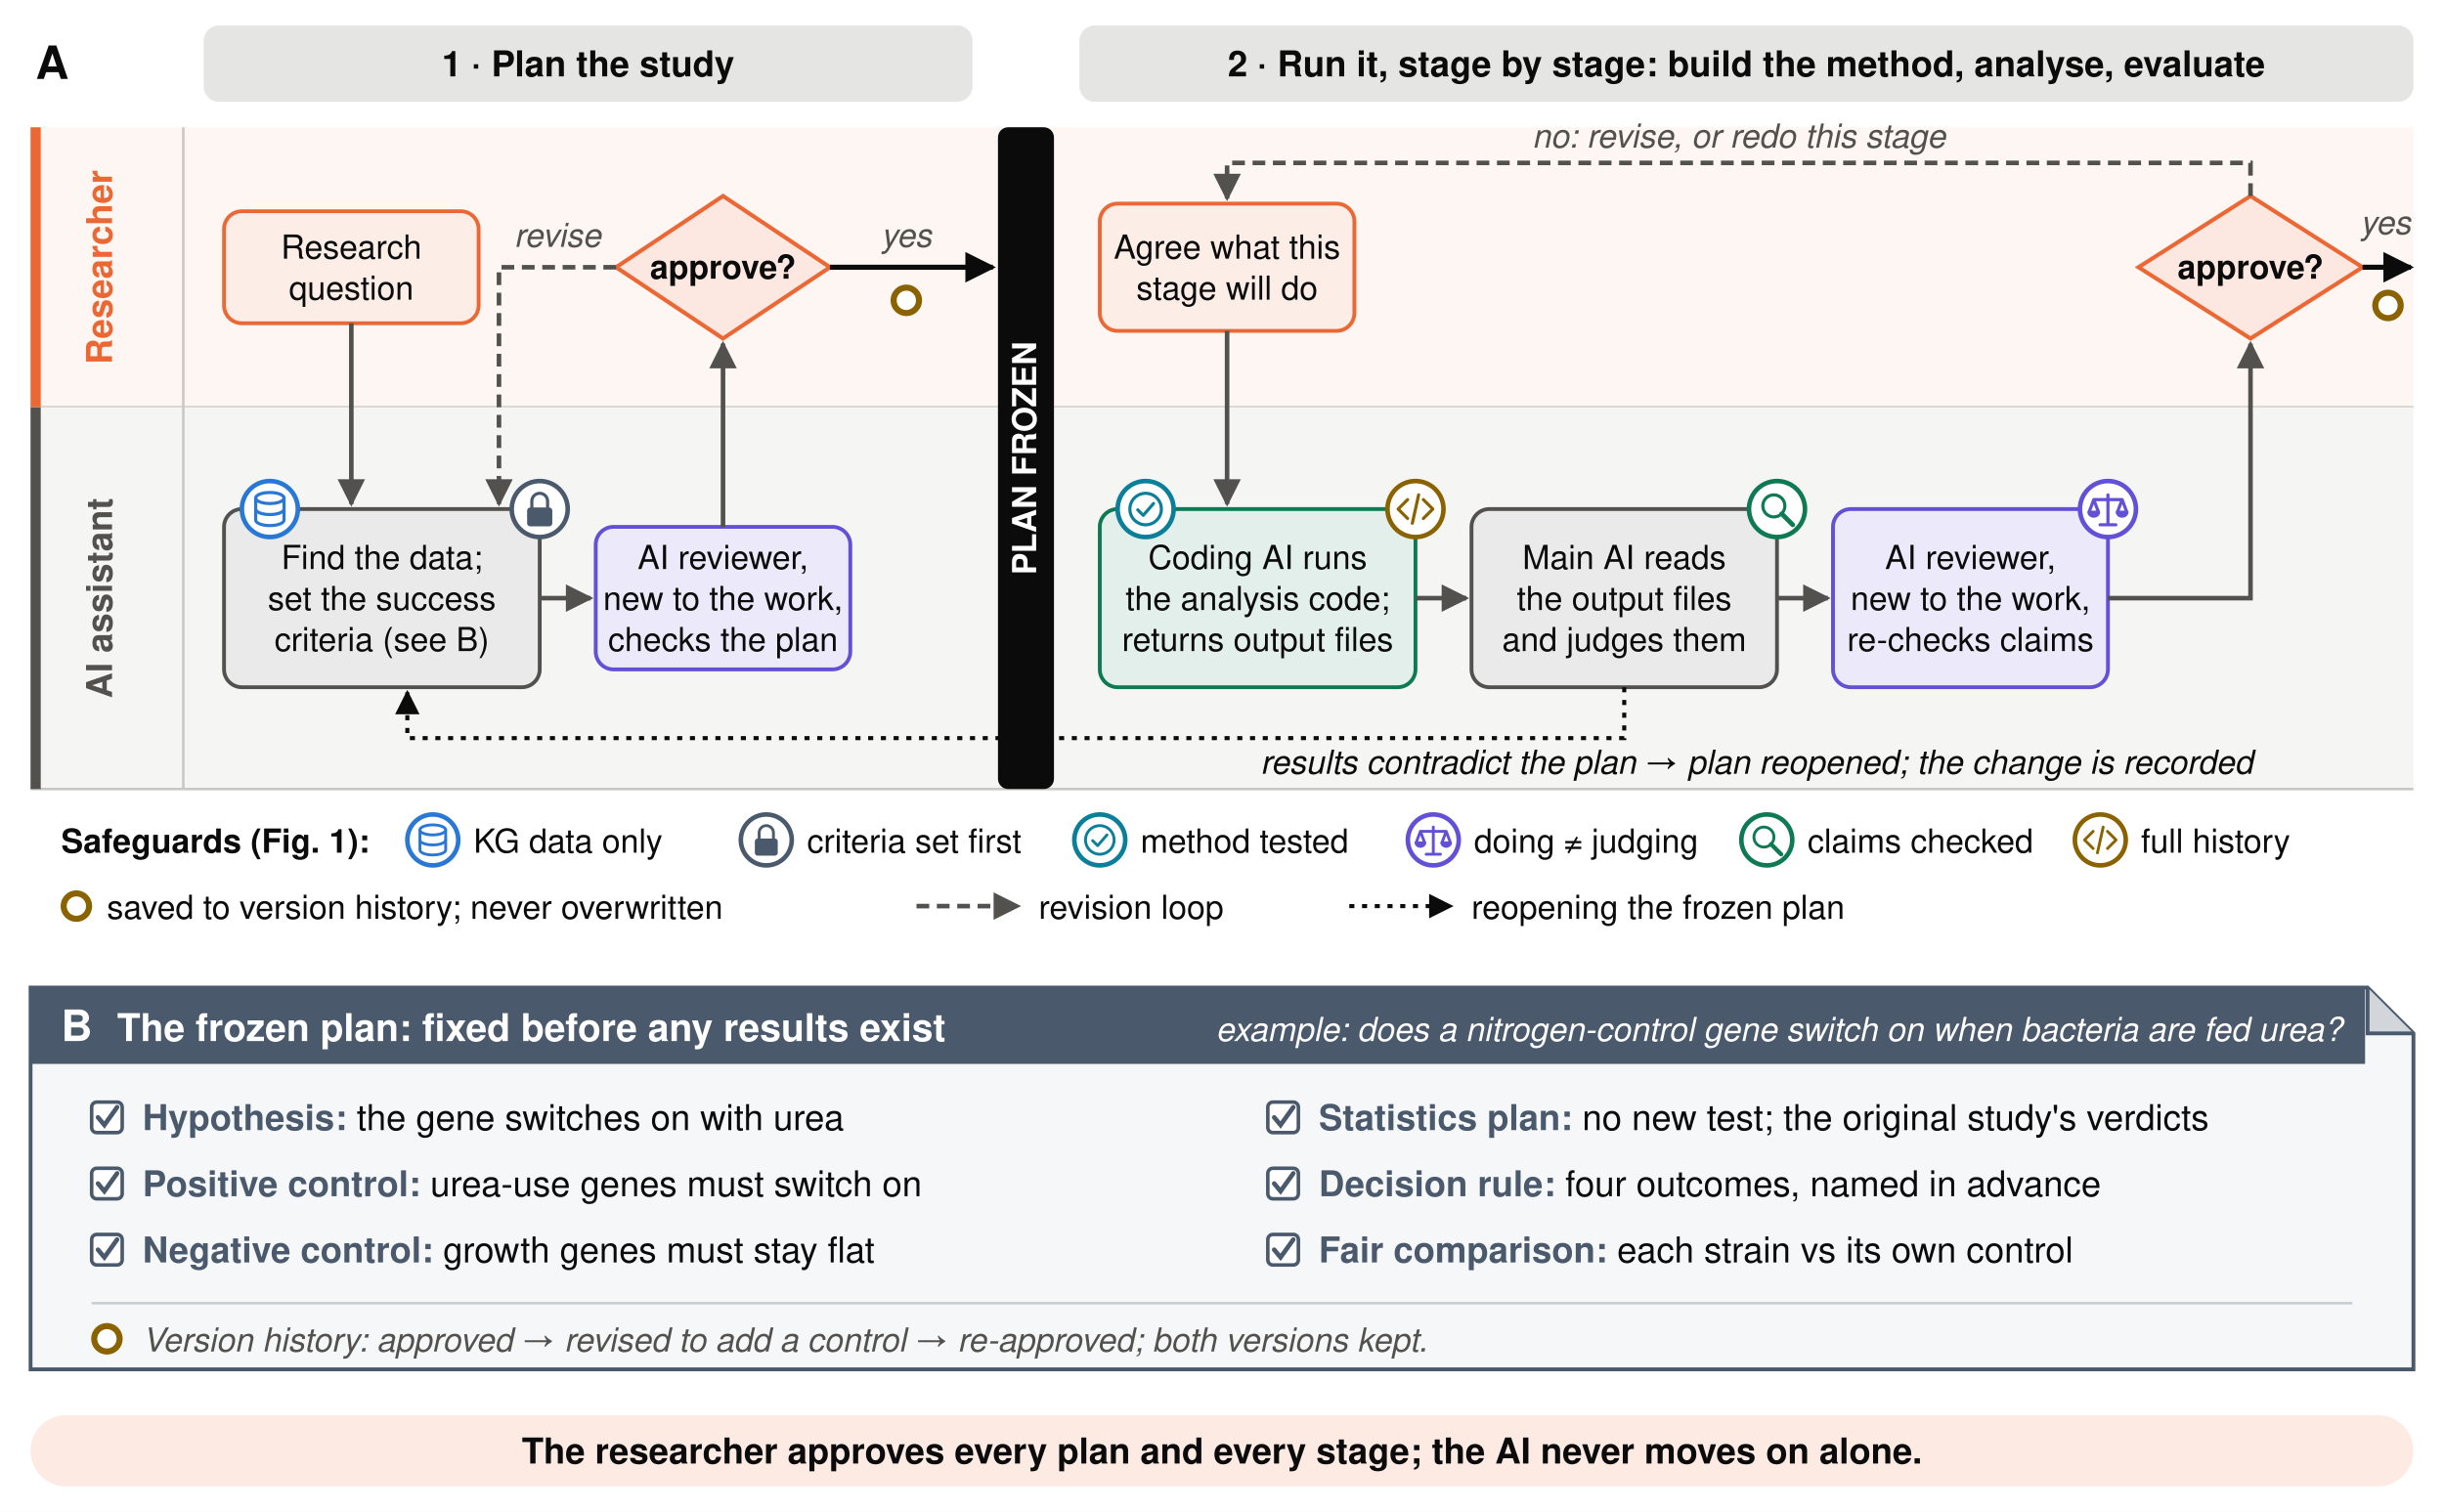
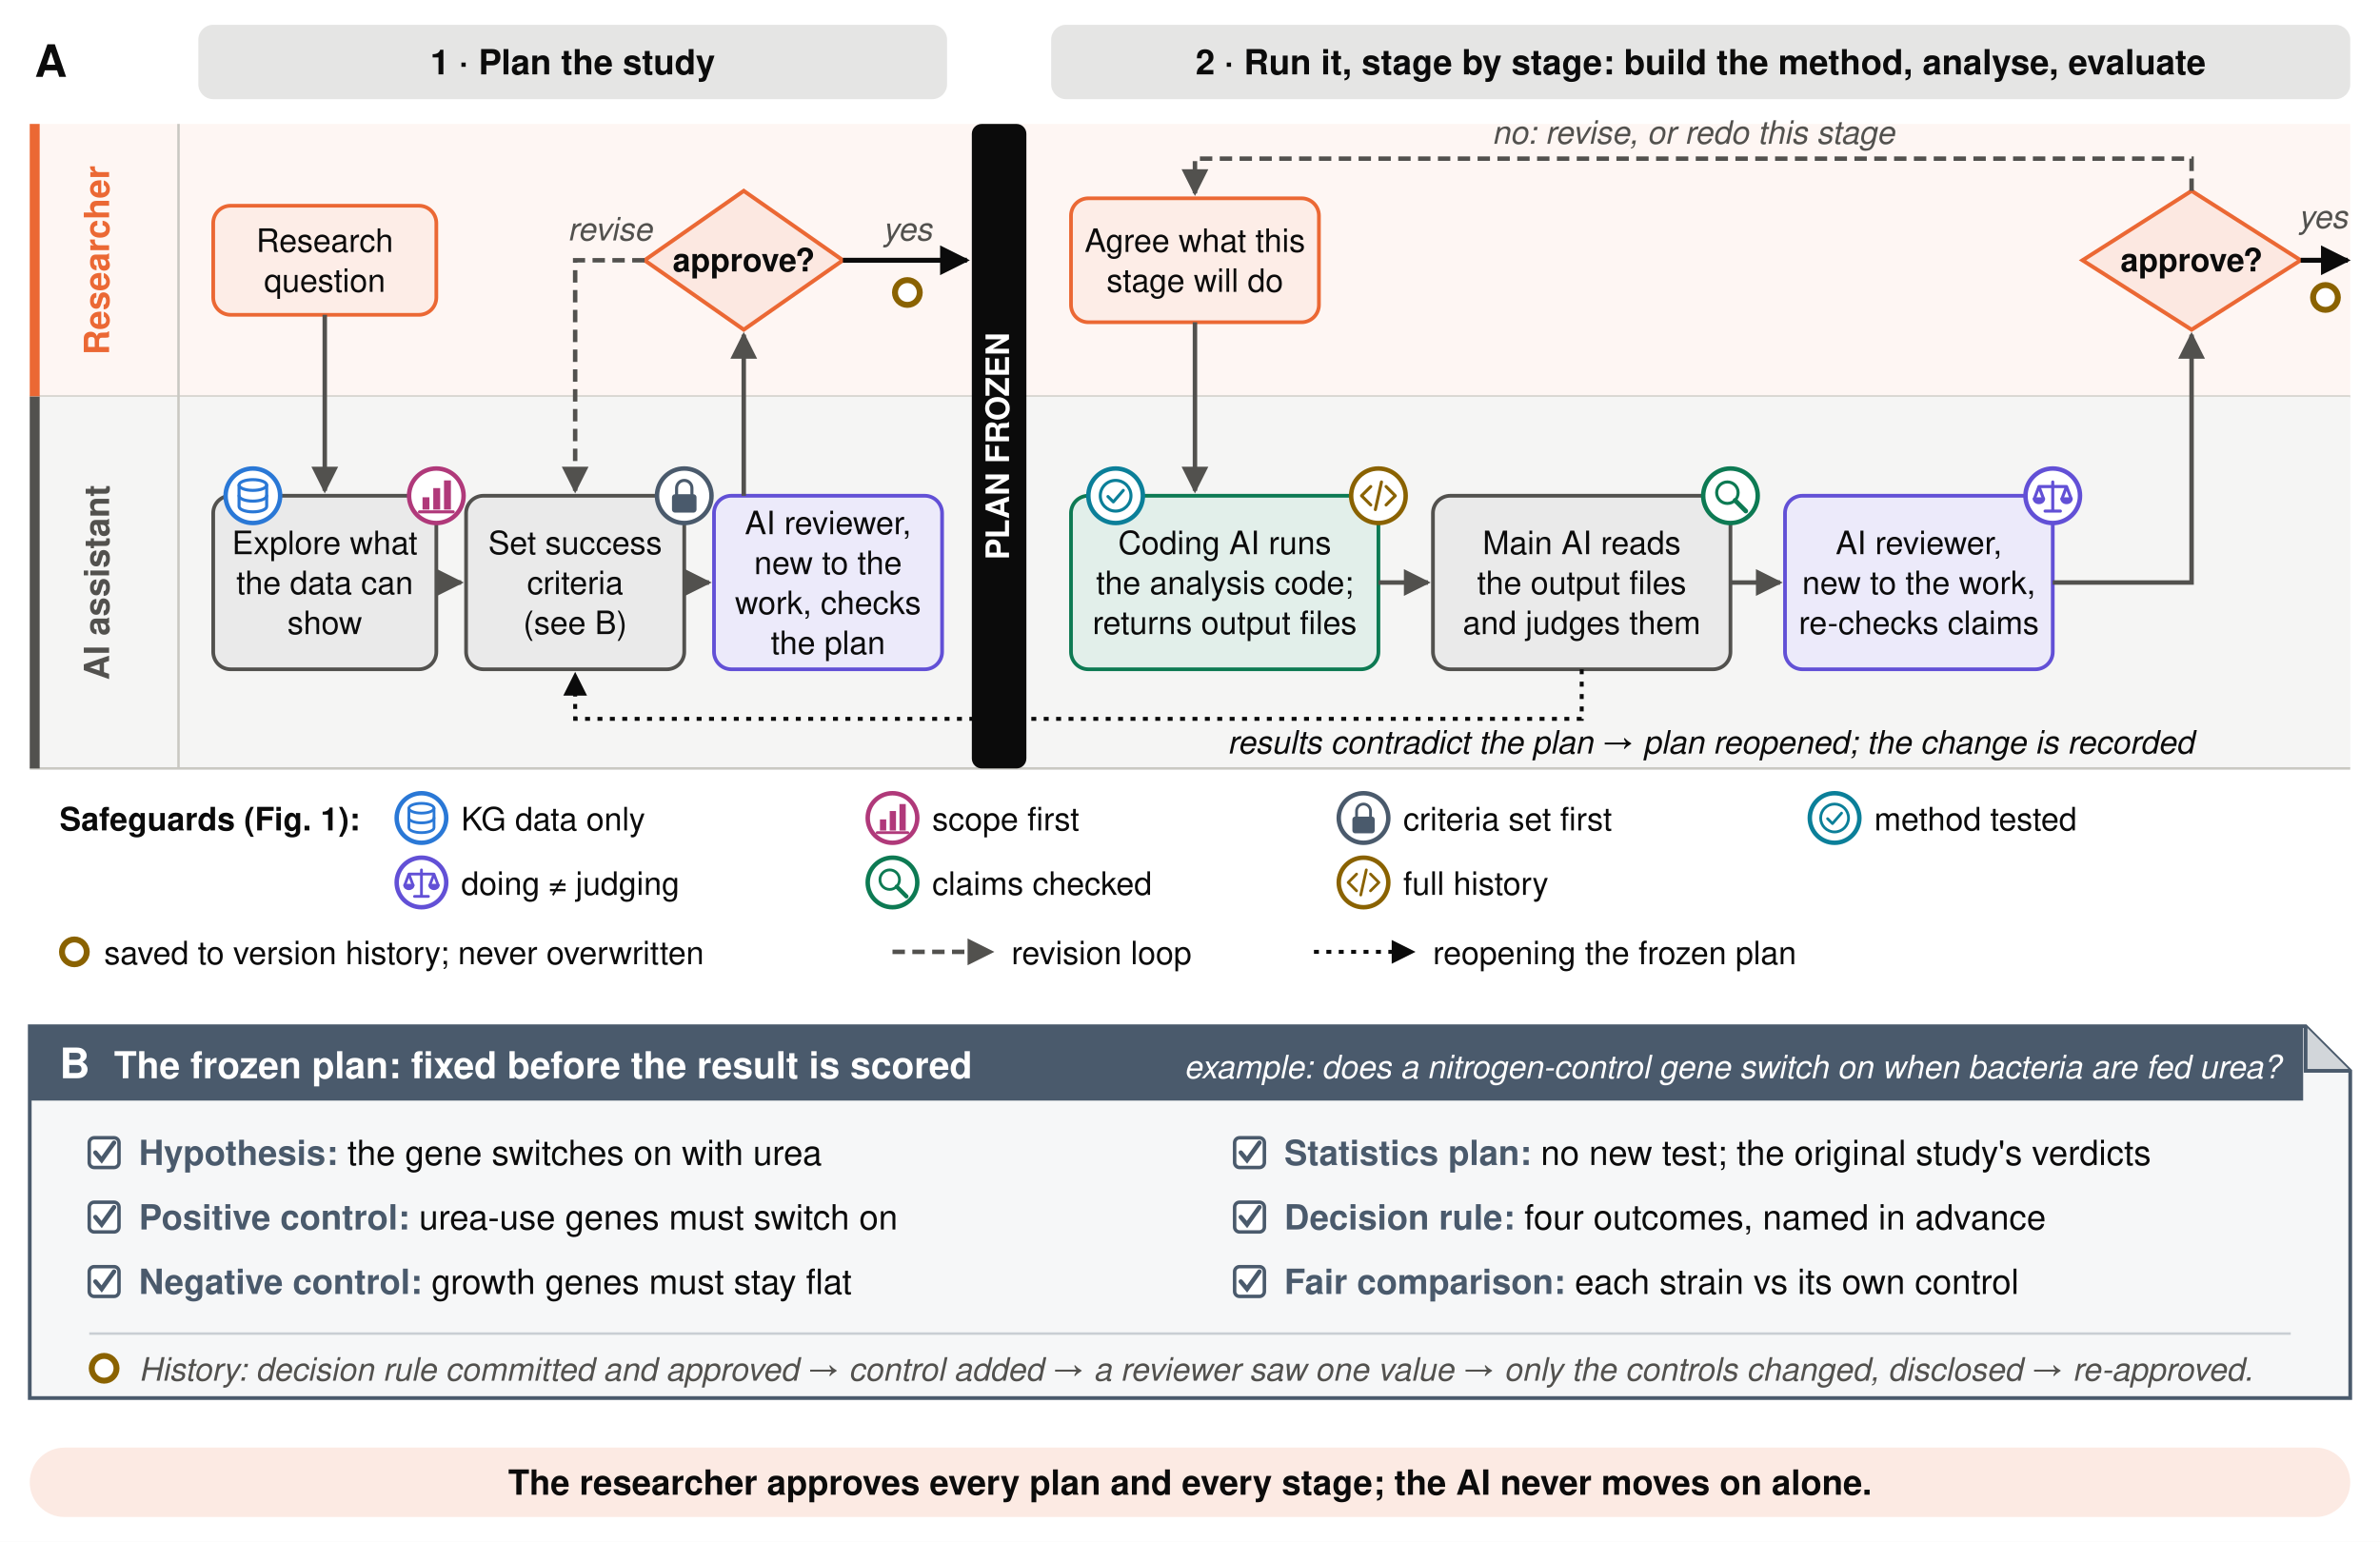
- <svg xmlns="http://www.w3.org/2000/svg" width="960" height="594" viewBox="0 0 960 594" font-family="Helvetica, Arial, 'Segoe UI', sans-serif">
+ <svg xmlns="http://www.w3.org/2000/svg" width="960" height="622" viewBox="0 0 960 622" font-family="Helvetica, Arial, 'Segoe UI', sans-serif">
  <defs>
+     <marker id="m0b0b0b" viewBox="0 0 10 10" refX="9" refY="5" markerWidth="6" markerHeight="6" orient="auto-start-reverse">
+       <path d="M0,0 L10,5 L0,10 z" fill="#0b0b0b" />
+     </marker>
+     <marker id="me34948" viewBox="0 0 10 10" refX="9" refY="5" markerWidth="6" markerHeight="6" orient="auto-start-reverse">
+       <path d="M0,0 L10,5 L0,10 z" fill="#e34948" />
+     </marker>
+     <marker id="mb0397a" viewBox="0 0 10 10" refX="9" refY="5" markerWidth="6" markerHeight="6" orient="auto-start-reverse">
+       <path d="M0,0 L10,5 L0,10 z" fill="#b0397a" />
+     </marker>
+     <marker id="m0b7f99" viewBox="0 0 10 10" refX="9" refY="5" markerWidth="6" markerHeight="6" orient="auto-start-reverse">
+       <path d="M0,0 L10,5 L0,10 z" fill="#0b7f99" />
+     </marker>
+     <marker id="m2a78d6" viewBox="0 0 10 10" refX="9" refY="5" markerWidth="6" markerHeight="6" orient="auto-start-reverse">
+       <path d="M0,0 L10,5 L0,10 z" fill="#2a78d6" />
+     </marker>
+     <marker id="m4a5a6c" viewBox="0 0 10 10" refX="9" refY="5" markerWidth="6" markerHeight="6" orient="auto-start-reverse">
+       <path d="M0,0 L10,5 L0,10 z" fill="#4a5a6c" />
+     </marker>
+     <marker id="m52514e" viewBox="0 0 10 10" refX="9" refY="5" markerWidth="6" markerHeight="6" orient="auto-start-reverse">
+       <path d="M0,0 L10,5 L0,10 z" fill="#52514e" />
+     </marker>
+     <marker id="m1baf7a" viewBox="0 0 10 10" refX="9" refY="5" markerWidth="6" markerHeight="6" orient="auto-start-reverse">
+       <path d="M0,0 L10,5 L0,10 z" fill="#1baf7a" />
+     </marker>
    <marker id="m0d7a53" viewBox="0 0 10 10" refX="9" refY="5" markerWidth="6" markerHeight="6" orient="auto-start-reverse">
      <path d="M0,0 L10,5 L0,10 z" fill="#0d7a53" />
    </marker>
+     <marker id="meb6834" viewBox="0 0 10 10" refX="9" refY="5" markerWidth="6" markerHeight="6" orient="auto-start-reverse">
+       <path d="M0,0 L10,5 L0,10 z" fill="#eb6834" />
+     </marker>
    <marker id="m6250d6" viewBox="0 0 10 10" refX="9" refY="5" markerWidth="6" markerHeight="6" orient="auto-start-reverse">
      <path d="M0,0 L10,5 L0,10 z" fill="#6250d6" />
    </marker>
-     <marker id="m52514e" viewBox="0 0 10 10" refX="9" refY="5" markerWidth="6" markerHeight="6" orient="auto-start-reverse">
-       <path d="M0,0 L10,5 L0,10 z" fill="#52514e" />
-     </marker>
-     <marker id="me34948" viewBox="0 0 10 10" refX="9" refY="5" markerWidth="6" markerHeight="6" orient="auto-start-reverse">
-       <path d="M0,0 L10,5 L0,10 z" fill="#e34948" />
-     </marker>
-     <marker id="m2a78d6" viewBox="0 0 10 10" refX="9" refY="5" markerWidth="6" markerHeight="6" orient="auto-start-reverse">
-       <path d="M0,0 L10,5 L0,10 z" fill="#2a78d6" />
-     </marker>
-     <marker id="m1baf7a" viewBox="0 0 10 10" refX="9" refY="5" markerWidth="6" markerHeight="6" orient="auto-start-reverse">
-       <path d="M0,0 L10,5 L0,10 z" fill="#1baf7a" />
-     </marker>
-     <marker id="m4a5a6c" viewBox="0 0 10 10" refX="9" refY="5" markerWidth="6" markerHeight="6" orient="auto-start-reverse">
-       <path d="M0,0 L10,5 L0,10 z" fill="#4a5a6c" />
-     </marker>
-     <marker id="m0b0b0b" viewBox="0 0 10 10" refX="9" refY="5" markerWidth="6" markerHeight="6" orient="auto-start-reverse">
-       <path d="M0,0 L10,5 L0,10 z" fill="#0b0b0b" />
-     </marker>
-     <marker id="meb6834" viewBox="0 0 10 10" refX="9" refY="5" markerWidth="6" markerHeight="6" orient="auto-start-reverse">
-       <path d="M0,0 L10,5 L0,10 z" fill="#eb6834" />
-     </marker>
-     <marker id="mb0397a" viewBox="0 0 10 10" refX="9" refY="5" markerWidth="6" markerHeight="6" orient="auto-start-reverse">
-       <path d="M0,0 L10,5 L0,10 z" fill="#b0397a" />
-     </marker>
    <marker id="m8a6200" viewBox="0 0 10 10" refX="9" refY="5" markerWidth="6" markerHeight="6" orient="auto-start-reverse">
      <path d="M0,0 L10,5 L0,10 z" fill="#8a6200" />
-     </marker>
-     <marker id="m0b7f99" viewBox="0 0 10 10" refX="9" refY="5" markerWidth="6" markerHeight="6" orient="auto-start-reverse">
-       <path d="M0,0 L10,5 L0,10 z" fill="#0b7f99" />
    </marker>
  </defs>
  <rect width="100%" height="100%" fill="#ffffff" />
  <text x="14" y="31" font-size="18" font-weight="bold" font-style="normal" fill="#0b0b0b" text-anchor="start">A</text>
  <rect x="80" y="10" width="302" height="30" rx="6" fill="#e5e5e4" stroke="none" stroke-width="1.5" />
  <text x="231" y="30" font-size="14" font-weight="bold" font-style="normal" fill="#0b0b0b" text-anchor="middle">1 · Plan the study</text>
  <rect x="424" y="10" width="524" height="30" rx="6" fill="#e5e5e4" stroke="none" stroke-width="1.5" />
  <text x="686" y="30" font-size="14" font-weight="bold" font-style="normal" fill="#0b0b0b" text-anchor="middle">2 · Run it, stage by stage: build the method, analyse, evaluate</text>
  <rect x="12" y="50" width="936" height="110" rx="0" fill="#fef6f3" stroke="none" stroke-width="1.5" />
  <line x1="12" y1="160" x2="948" y2="160" stroke="#c9c8c2" />
  <rect x="12" y="50" width="4" height="110" fill="#eb6834" />
  <text x="0" y="0" font-size="14" font-weight="bold" fill="#eb6834" text-anchor="middle" transform="translate(44,105.0) rotate(-90)">Researcher</text>
  <rect x="12" y="160" width="936" height="150" rx="0" fill="#f5f5f4" stroke="none" stroke-width="1.5" />
  <line x1="12" y1="310" x2="948" y2="310" stroke="#c9c8c2" />
  <rect x="12" y="160" width="4" height="150" fill="#52514e" />
  <text x="0" y="0" font-size="14" font-weight="bold" fill="#52514e" text-anchor="middle" transform="translate(44,235.0) rotate(-90)">AI assistant</text>
  <line x1="72" y1="50" x2="72" y2="310" stroke="#c9c8c2" />
-   <rect x="88" y="83" width="100" height="44" rx="7" fill="#fdede7" stroke="#eb6834" stroke-width="1.5" />
-   <text x="138.0" y="101.62" font-size="13" font-weight="normal" font-style="normal" fill="#0b0b0b" text-anchor="middle">Research</text>
-   <text x="138.0" y="117.74" font-size="13" font-weight="normal" font-style="normal" fill="#0b0b0b" text-anchor="middle">question</text>
-   <rect x="88" y="200" width="124" height="70" rx="7" fill="#eaeaea" stroke="#52514e" stroke-width="1.5" />
-   <text x="150.0" y="223.56" font-size="13" font-weight="normal" font-style="normal" fill="#0b0b0b" text-anchor="middle">Find the data;</text>
-   <text x="150.0" y="239.68" font-size="13" font-weight="normal" font-style="normal" fill="#0b0b0b" text-anchor="middle">set the success</text>
-   <text x="150.0" y="255.8" font-size="13" font-weight="normal" font-style="normal" fill="#0b0b0b" text-anchor="middle">criteria (see B)</text>
-   <rect x="234" y="207" width="100" height="56" rx="7" fill="#eceafa" stroke="#6250d6" stroke-width="1.5" />
-   <text x="284.0" y="223.56" font-size="13" font-weight="normal" font-style="normal" fill="#0b0b0b" text-anchor="middle">AI reviewer,</text>
-   <text x="284.0" y="239.68" font-size="13" font-weight="normal" font-style="normal" fill="#0b0b0b" text-anchor="middle">new to the work,</text>
-   <text x="284.0" y="255.8" font-size="13" font-weight="normal" font-style="normal" fill="#0b0b0b" text-anchor="middle">checks the plan</text>
-   <polygon points="284,77 326,105 284,133 242,105" fill="#fce8e1" stroke="#eb6834" stroke-width="1.6" />
-   <text x="284" y="109.5" font-size="13" font-weight="bold" font-style="normal" fill="#0b0b0b" text-anchor="middle">approve?</text>
-   <path d="M138,127 L138,198" fill="none" stroke="#52514e" stroke-width="1.8" marker-end="url(#m52514e)" />
-   <path d="M212,235 L232,235" fill="none" stroke="#52514e" stroke-width="1.8" marker-end="url(#m52514e)" />
-   <path d="M284,207 L284,135" fill="none" stroke="#52514e" stroke-width="1.8" marker-end="url(#m52514e)" />
-   <path d="M242,105 L196,105 L196,198" fill="none" stroke="#52514e" stroke-width="1.8" stroke-dasharray="5 3" marker-end="url(#m52514e)" />
-   <text x="219" y="97" font-size="13" font-weight="normal" font-style="italic" fill="#52514e" text-anchor="middle">revise</text>
-   <circle cx="106" cy="200" r="11" fill="#fff" stroke="#2a78d6" stroke-width="1.8" />
-   <g transform="translate(98.575,192.575) scale(0.61875)">
+   <rect x="86" y="83" width="90" height="44" rx="7" fill="#fdede7" stroke="#eb6834" stroke-width="1.5" />
+   <text x="131.0" y="101.62" font-size="13" font-weight="normal" font-style="normal" fill="#0b0b0b" text-anchor="middle">Research</text>
+   <text x="131.0" y="117.74" font-size="13" font-weight="normal" font-style="normal" fill="#0b0b0b" text-anchor="middle">question</text>
+   <rect x="86" y="200" width="90" height="70" rx="7" fill="#eaeaea" stroke="#52514e" stroke-width="1.5" />
+   <text x="131.0" y="223.56" font-size="13" font-weight="normal" font-style="normal" fill="#0b0b0b" text-anchor="middle">Explore what</text>
+   <text x="131.0" y="239.68" font-size="13" font-weight="normal" font-style="normal" fill="#0b0b0b" text-anchor="middle">the data can</text>
+   <text x="131.0" y="255.8" font-size="13" font-weight="normal" font-style="normal" fill="#0b0b0b" text-anchor="middle">show</text>
+   <rect x="188" y="200" width="88" height="70" rx="7" fill="#eaeaea" stroke="#52514e" stroke-width="1.5" />
+   <text x="232.0" y="223.56" font-size="13" font-weight="normal" font-style="normal" fill="#0b0b0b" text-anchor="middle">Set success</text>
+   <text x="232.0" y="239.68" font-size="13" font-weight="normal" font-style="normal" fill="#0b0b0b" text-anchor="middle">criteria</text>
+   <text x="232.0" y="255.8" font-size="13" font-weight="normal" font-style="normal" fill="#0b0b0b" text-anchor="middle">(see B)</text>
+   <rect x="288" y="200" width="92" height="70" rx="7" fill="#eceafa" stroke="#6250d6" stroke-width="1.5" />
+   <text x="334.0" y="215.5" font-size="13" font-weight="normal" font-style="normal" fill="#0b0b0b" text-anchor="middle">AI reviewer,</text>
+   <text x="334.0" y="231.62" font-size="13" font-weight="normal" font-style="normal" fill="#0b0b0b" text-anchor="middle">new to the</text>
+   <text x="334.0" y="247.74" font-size="13" font-weight="normal" font-style="normal" fill="#0b0b0b" text-anchor="middle">work, checks</text>
+   <text x="334.0" y="263.86" font-size="13" font-weight="normal" font-style="normal" fill="#0b0b0b" text-anchor="middle">the plan</text>
+   <polygon points="300,77 340,105 300,133 260,105" fill="#fce8e1" stroke="#eb6834" stroke-width="1.6" />
+   <text x="300" y="109.5" font-size="13" font-weight="bold" font-style="normal" fill="#0b0b0b" text-anchor="middle">approve?</text>
+   <path d="M131,127 L131,198" fill="none" stroke="#52514e" stroke-width="1.8" marker-end="url(#m52514e)" />
+   <path d="M176,235 L186,235" fill="none" stroke="#52514e" stroke-width="1.8" marker-end="url(#m52514e)" />
+   <path d="M276,235 L286,235" fill="none" stroke="#52514e" stroke-width="1.8" marker-end="url(#m52514e)" />
+   <path d="M300,200 L300,135" fill="none" stroke="#52514e" stroke-width="1.8" marker-end="url(#m52514e)" />
+   <path d="M260,105 L232,105 L232,198" fill="none" stroke="#52514e" stroke-width="1.8" stroke-dasharray="5 3" marker-end="url(#m52514e)" />
+   <text x="246" y="97" font-size="13" font-weight="normal" font-style="italic" fill="#52514e" text-anchor="middle">revise</text>
+   <circle cx="102" cy="200" r="11" fill="#fff" stroke="#2a78d6" stroke-width="1.8" />
+   <g transform="translate(94.575,192.575) scale(0.61875)">
    <g fill="none" stroke="#2a78d6" stroke-width="2" stroke-linecap="round" stroke-linejoin="round">
      <ellipse cx="12" cy="5" rx="9" ry="3.5" />
      <path d="M3,5 V19 a9,3.5 0 0 0 18,0 V5" />
      <path d="M3,12 a9,3.5 0 0 0 18,0" />
    </g>
  </g>
-   <circle cx="212" cy="200" r="11" fill="#fff" stroke="#4a5a6c" stroke-width="1.8" />
-   <g transform="translate(204.575,192.575) scale(0.61875)">
+   <circle cx="176" cy="200" r="11" fill="#fff" stroke="#b0397a" stroke-width="1.8" />
+   <g transform="translate(168.575,192.575) scale(0.61875)">
+     <g fill="#b0397a">
+       <rect x="3" y="13" width="4.5" height="8" />
+       <rect x="10" y="7" width="4.5" height="14" />
+       <rect x="17" y="2" width="4.5" height="19" />
+     </g>
+     <path d="M1,22.5 H23" fill="none" stroke="#b0397a" stroke-width="2" stroke-linecap="round" stroke-linejoin="round" />
+   </g>
+   <circle cx="276" cy="200" r="11" fill="#fff" stroke="#4a5a6c" stroke-width="1.8" />
+   <g transform="translate(268.575,192.575) scale(0.61875)">
    <g fill="none" stroke="#4a5a6c" stroke-width="2" stroke-linecap="round" stroke-linejoin="round">
      <path d="M7,11 V7 a5,5 0 0 1 10,0 V11" />
    </g>
    <rect x="4" y="11" width="16" height="12" rx="2" fill="#4a5a6c" />
  </g>
  <rect x="392" y="50" width="22" height="260" rx="4" fill="#0b0b0b" stroke="none" stroke-width="1.5" />
  <text x="0" y="0" font-size="13" font-weight="bold" fill="#fff" text-anchor="middle" transform="translate(407,180) rotate(-90)">PLAN FROZEN</text>
-   <path d="M326,105 L390,105" fill="none" stroke="#0b0b0b" stroke-width="2" marker-end="url(#m0b0b0b)" />
-   <text x="356" y="97" font-size="13" font-weight="normal" font-style="italic" fill="#52514e" text-anchor="middle">yes</text>
-   <circle cx="356" cy="118" r="5" fill="#fff" stroke="#8a6200" stroke-width="2.4" />
+   <path d="M340,105 L390,105" fill="none" stroke="#0b0b0b" stroke-width="2" marker-end="url(#m0b0b0b)" />
+   <text x="366" y="97" font-size="13" font-weight="normal" font-style="italic" fill="#52514e" text-anchor="middle">yes</text>
+   <circle cx="366" cy="118" r="5" fill="#fff" stroke="#8a6200" stroke-width="2.4" />
  <rect x="432" y="80" width="100" height="50" rx="7" fill="#fdede7" stroke="#eb6834" stroke-width="1.5" />
  <text x="482.0" y="101.62" font-size="13" font-weight="normal" font-style="normal" fill="#0b0b0b" text-anchor="middle">Agree what this</text>
  <text x="482.0" y="117.74" font-size="13" font-weight="normal" font-style="normal" fill="#0b0b0b" text-anchor="middle">stage will do</text>
  <rect x="432" y="200" width="124" height="70" rx="7" fill="#e2efea" stroke="#0d7a53" stroke-width="1.5" />
  <text x="494.0" y="223.56" font-size="13" font-weight="normal" font-style="normal" fill="#0b0b0b" text-anchor="middle">Coding AI runs</text>
  <text x="494.0" y="239.68" font-size="13" font-weight="normal" font-style="normal" fill="#0b0b0b" text-anchor="middle">the analysis code;</text>
  <text x="494.0" y="255.8" font-size="13" font-weight="normal" font-style="normal" fill="#0b0b0b" text-anchor="middle">returns output files</text>
  <rect x="578" y="200" width="120" height="70" rx="7" fill="#eaeaea" stroke="#52514e" stroke-width="1.5" />
  <text x="638.0" y="223.56" font-size="13" font-weight="normal" font-style="normal" fill="#0b0b0b" text-anchor="middle">Main AI reads</text>
  <text x="638.0" y="239.68" font-size="13" font-weight="normal" font-style="normal" fill="#0b0b0b" text-anchor="middle">the output files</text>
  <text x="638.0" y="255.8" font-size="13" font-weight="normal" font-style="normal" fill="#0b0b0b" text-anchor="middle">and judges them</text>
  <rect x="720" y="200" width="108" height="70" rx="7" fill="#eceafa" stroke="#6250d6" stroke-width="1.5" />
  <text x="774.0" y="223.56" font-size="13" font-weight="normal" font-style="normal" fill="#0b0b0b" text-anchor="middle">AI reviewer,</text>
  <text x="774.0" y="239.68" font-size="13" font-weight="normal" font-style="normal" fill="#0b0b0b" text-anchor="middle">new to the work,</text>
  <text x="774.0" y="255.8" font-size="13" font-weight="normal" font-style="normal" fill="#0b0b0b" text-anchor="middle">re-checks claims</text>
  <polygon points="884,77 928,105 884,133 840,105" fill="#fce8e1" stroke="#eb6834" stroke-width="1.6" />
  <text x="884" y="109.5" font-size="13" font-weight="bold" font-style="normal" fill="#0b0b0b" text-anchor="middle">approve?</text>
  <path d="M482,130 L482,198" fill="none" stroke="#52514e" stroke-width="1.8" marker-end="url(#m52514e)" />
  <path d="M556,235 L576,235" fill="none" stroke="#52514e" stroke-width="1.8" marker-end="url(#m52514e)" />
  <path d="M698,235 L718,235" fill="none" stroke="#52514e" stroke-width="1.8" marker-end="url(#m52514e)" />
  <path d="M828,235 L884,235 L884,135" fill="none" stroke="#52514e" stroke-width="1.8" marker-end="url(#m52514e)" />
  <path d="M884,77 L884,64 L482,64 L482,78" fill="none" stroke="#52514e" stroke-width="1.8" stroke-dasharray="5 3" marker-end="url(#m52514e)" />
  <text x="683" y="58" font-size="13" font-weight="normal" font-style="italic" fill="#52514e" text-anchor="middle">no: revise, or redo this stage</text>
  <path d="M928,105 L947,105" fill="none" stroke="#0b0b0b" stroke-width="2" marker-end="url(#m0b0b0b)" />
  <text x="937" y="92" font-size="13" font-weight="normal" font-style="italic" fill="#52514e" text-anchor="middle">yes</text>
  <circle cx="938" cy="120" r="5" fill="#fff" stroke="#8a6200" stroke-width="2.4" />
  <circle cx="450" cy="200" r="11" fill="#fff" stroke="#0b7f99" stroke-width="1.8" />
  <g transform="translate(442.575,192.575) scale(0.61875)">
    <g fill="none" stroke="#0b7f99" stroke-width="2" stroke-linecap="round" stroke-linejoin="round">
      <circle cx="12" cy="12" r="10" />
      <path d="M7,12.5 L10.5,16 L17,8.5" />
    </g>
  </g>
  <circle cx="556" cy="200" r="11" fill="#fff" stroke="#8a6200" stroke-width="1.8" />
  <g transform="translate(548.575,192.575) scale(0.61875)">
    <path d="M7,6 L1,12 L7,18 M17,6 L23,12 L17,18 M14,3 L10,21" fill="none" stroke="#8a6200" stroke-width="2" stroke-linecap="round" stroke-linejoin="round" />
  </g>
  <circle cx="698" cy="200" r="11" fill="#fff" stroke="#0d7a53" stroke-width="1.8" />
  <g transform="translate(690.575,192.575) scale(0.61875)">
    <g fill="none" stroke="#0d7a53" stroke-width="2" stroke-linecap="round" stroke-linejoin="round">
      <circle cx="10" cy="10" r="7" />
      <path d="M15,15 L22,22" stroke-width="3" />
    </g>
  </g>
  <circle cx="828" cy="200" r="11" fill="#fff" stroke="#6250d6" stroke-width="1.8" />
  <g transform="translate(820.575,192.575) scale(0.61875)">
    <g fill="none" stroke="#6250d6" stroke-width="2" stroke-linecap="round" stroke-linejoin="round">
      <path d="M12,3 V22 M7,22 H17 M3,6 H21 M3,6 L0,14 M3,6 L6,14 M21,6 L18,14 M21,6 L24,14" />
      <path d="M0,14 a3,2.5 0 0 0 6,0 Z M18,14 a3,2.5 0 0 0 6,0 Z" fill="#6250d6" />
    </g>
  </g>
-   <path d="M638,270 L638,290 L160,290 L160,272" fill="none" stroke="#0b0b0b" stroke-width="1.6" stroke-dasharray="2 3" marker-end="url(#m0b0b0b)" />
+   <path d="M638,270 L638,290 L232,290 L232,272" fill="none" stroke="#0b0b0b" stroke-width="1.6" stroke-dasharray="2 3" marker-end="url(#m0b0b0b)" />
  <text x="690" y="304" font-size="13" font-weight="normal" font-style="italic" fill="#0b0b0b" text-anchor="middle">results contradict the plan → plan reopened; the change is recorded</text>
  <text x="24" y="335" font-size="13" font-weight="bold" font-style="normal" fill="#0b0b0b" text-anchor="start">Safeguards (Fig. 1):</text>
  <circle cx="170" cy="330" r="10" fill="#fff" stroke="#2a78d6" stroke-width="1.8" />
  <g transform="translate(163.25,323.25) scale(0.5625)">
    <g fill="none" stroke="#2a78d6" stroke-width="2" stroke-linecap="round" stroke-linejoin="round">
      <ellipse cx="12" cy="5" rx="9" ry="3.5" />
      <path d="M3,5 V19 a9,3.5 0 0 0 18,0 V5" />
      <path d="M3,12 a9,3.5 0 0 0 18,0" />
    </g>
  </g>
  <text x="186" y="335" font-size="13" font-weight="normal" font-style="normal" fill="#0b0b0b" text-anchor="start">KG data only</text>
-   <circle cx="301" cy="330" r="10" fill="#fff" stroke="#4a5a6c" stroke-width="1.8" />
-   <g transform="translate(294.25,323.25) scale(0.5625)">
+   <circle cx="360" cy="330" r="10" fill="#fff" stroke="#b0397a" stroke-width="1.8" />
+   <g transform="translate(353.25,323.25) scale(0.5625)">
+     <g fill="#b0397a">
+       <rect x="3" y="13" width="4.5" height="8" />
+       <rect x="10" y="7" width="4.5" height="14" />
+       <rect x="17" y="2" width="4.5" height="19" />
+     </g>
+     <path d="M1,22.5 H23" fill="none" stroke="#b0397a" stroke-width="2" stroke-linecap="round" stroke-linejoin="round" />
+   </g>
+   <text x="376" y="335" font-size="13" font-weight="normal" font-style="normal" fill="#0b0b0b" text-anchor="start">scope first</text>
+   <circle cx="550" cy="330" r="10" fill="#fff" stroke="#4a5a6c" stroke-width="1.8" />
+   <g transform="translate(543.25,323.25) scale(0.5625)">
    <g fill="none" stroke="#4a5a6c" stroke-width="2" stroke-linecap="round" stroke-linejoin="round">
      <path d="M7,11 V7 a5,5 0 0 1 10,0 V11" />
    </g>
    <rect x="4" y="11" width="16" height="12" rx="2" fill="#4a5a6c" />
  </g>
-   <text x="317" y="335" font-size="13" font-weight="normal" font-style="normal" fill="#0b0b0b" text-anchor="start">criteria set first</text>
-   <circle cx="432" cy="330" r="10" fill="#fff" stroke="#0b7f99" stroke-width="1.8" />
-   <g transform="translate(425.25,323.25) scale(0.5625)">
+   <text x="566" y="335" font-size="13" font-weight="normal" font-style="normal" fill="#0b0b0b" text-anchor="start">criteria set first</text>
+   <circle cx="740" cy="330" r="10" fill="#fff" stroke="#0b7f99" stroke-width="1.8" />
+   <g transform="translate(733.25,323.25) scale(0.5625)">
    <g fill="none" stroke="#0b7f99" stroke-width="2" stroke-linecap="round" stroke-linejoin="round">
      <circle cx="12" cy="12" r="10" />
      <path d="M7,12.5 L10.5,16 L17,8.5" />
    </g>
  </g>
-   <text x="448" y="335" font-size="13" font-weight="normal" font-style="normal" fill="#0b0b0b" text-anchor="start">method tested</text>
-   <circle cx="563" cy="330" r="10" fill="#fff" stroke="#6250d6" stroke-width="1.8" />
-   <g transform="translate(556.25,323.25) scale(0.5625)">
+   <text x="756" y="335" font-size="13" font-weight="normal" font-style="normal" fill="#0b0b0b" text-anchor="start">method tested</text>
+   <circle cx="170" cy="356" r="10" fill="#fff" stroke="#6250d6" stroke-width="1.8" />
+   <g transform="translate(163.25,349.25) scale(0.5625)">
    <g fill="none" stroke="#6250d6" stroke-width="2" stroke-linecap="round" stroke-linejoin="round">
      <path d="M12,3 V22 M7,22 H17 M3,6 H21 M3,6 L0,14 M3,6 L6,14 M21,6 L18,14 M21,6 L24,14" />
      <path d="M0,14 a3,2.5 0 0 0 6,0 Z M18,14 a3,2.5 0 0 0 6,0 Z" fill="#6250d6" />
    </g>
  </g>
-   <text x="579" y="335" font-size="13" font-weight="normal" font-style="normal" fill="#0b0b0b" text-anchor="start">doing ≠ judging</text>
-   <circle cx="694" cy="330" r="10" fill="#fff" stroke="#0d7a53" stroke-width="1.8" />
-   <g transform="translate(687.25,323.25) scale(0.5625)">
+   <text x="186" y="361" font-size="13" font-weight="normal" font-style="normal" fill="#0b0b0b" text-anchor="start">doing ≠ judging</text>
+   <circle cx="360" cy="356" r="10" fill="#fff" stroke="#0d7a53" stroke-width="1.8" />
+   <g transform="translate(353.25,349.25) scale(0.5625)">
    <g fill="none" stroke="#0d7a53" stroke-width="2" stroke-linecap="round" stroke-linejoin="round">
      <circle cx="10" cy="10" r="7" />
      <path d="M15,15 L22,22" stroke-width="3" />
    </g>
  </g>
-   <text x="710" y="335" font-size="13" font-weight="normal" font-style="normal" fill="#0b0b0b" text-anchor="start">claims checked</text>
-   <circle cx="825" cy="330" r="10" fill="#fff" stroke="#8a6200" stroke-width="1.8" />
-   <g transform="translate(818.25,323.25) scale(0.5625)">
+   <text x="376" y="361" font-size="13" font-weight="normal" font-style="normal" fill="#0b0b0b" text-anchor="start">claims checked</text>
+   <circle cx="550" cy="356" r="10" fill="#fff" stroke="#8a6200" stroke-width="1.8" />
+   <g transform="translate(543.25,349.25) scale(0.5625)">
    <path d="M7,6 L1,12 L7,18 M17,6 L23,12 L17,18 M14,3 L10,21" fill="none" stroke="#8a6200" stroke-width="2" stroke-linecap="round" stroke-linejoin="round" />
  </g>
-   <text x="841" y="335" font-size="13" font-weight="normal" font-style="normal" fill="#0b0b0b" text-anchor="start">full history</text>
-   <circle cx="30" cy="356" r="5" fill="#fff" stroke="#8a6200" stroke-width="2.4" />
-   <text x="42" y="361" font-size="13" font-weight="normal" font-style="normal" fill="#0b0b0b" text-anchor="start">saved to version history; never overwritten</text>
-   <path d="M360,356 L400,356" fill="none" stroke="#52514e" stroke-width="1.8" stroke-dasharray="5 3" marker-end="url(#m52514e)" />
-   <text x="408" y="361" font-size="13" font-weight="normal" font-style="normal" fill="#0b0b0b" text-anchor="start">revision loop</text>
-   <path d="M530,356 L570,356" fill="none" stroke="#0b0b0b" stroke-width="1.6" stroke-dasharray="2 3" marker-end="url(#m0b0b0b)" />
-   <text x="578" y="361" font-size="13" font-weight="normal" font-style="normal" fill="#0b0b0b" text-anchor="start">reopening the frozen plan</text>
-   <path d="M12,388 H930 L948,406 V538 H12 Z" fill="#f6f7f8" stroke="#4a5a6c" stroke-width="1.5" />
-   <path d="M930,388 V406 H948" fill="#d2d6da" stroke="#4a5a6c" stroke-width="1.5" />
-   <path d="M12,388 H929 V418 H12 Z" fill="#4a5a6c" />
-   <text x="24" y="409" font-size="17" font-weight="bold" font-style="normal" fill="#fff" text-anchor="start">B</text>
-   <text x="46" y="409" font-size="15" font-weight="bold" font-style="normal" fill="#fff" text-anchor="start">The frozen plan: fixed before any results exist</text>
-   <text x="920" y="409" font-size="13" font-weight="normal" font-style="italic" fill="#fff" text-anchor="end">example: does a nitrogen-control gene switch on when bacteria are fed urea?</text>
-   <rect x="36" y="433" width="12" height="12" rx="2" fill="#fff" stroke="#4a5a6c" stroke-width="1.4" />
-   <path d="M38.5,439 L41,442 L46,435" fill="none" stroke="#4a5a6c" stroke-width="1.8" stroke-linecap="round" />
-   <text x="56" y="444" font-size="14" fill="#0b0b0b">
-     <tspan font-weight="bold" fill="#4a5a6c">Hypothesis:</tspan> the gene switches on with urea</text>
+   <text x="566" y="361" font-size="13" font-weight="normal" font-style="normal" fill="#0b0b0b" text-anchor="start">full history</text>
+   <circle cx="30" cy="384" r="5" fill="#fff" stroke="#8a6200" stroke-width="2.4" />
+   <text x="42" y="389" font-size="13" font-weight="normal" font-style="normal" fill="#0b0b0b" text-anchor="start">saved to version history; never overwritten</text>
+   <path d="M360,384 L400,384" fill="none" stroke="#52514e" stroke-width="1.8" stroke-dasharray="5 3" marker-end="url(#m52514e)" />
+   <text x="408" y="389" font-size="13" font-weight="normal" font-style="normal" fill="#0b0b0b" text-anchor="start">revision loop</text>
+   <path d="M530,384 L570,384" fill="none" stroke="#0b0b0b" stroke-width="1.6" stroke-dasharray="2 3" marker-end="url(#m0b0b0b)" />
+   <text x="578" y="389" font-size="13" font-weight="normal" font-style="normal" fill="#0b0b0b" text-anchor="start">reopening the frozen plan</text>
+   <path d="M12,414 H930 L948,432 V564 H12 Z" fill="#f6f7f8" stroke="#4a5a6c" stroke-width="1.5" />
+   <path d="M930,414 V432 H948" fill="#d2d6da" stroke="#4a5a6c" stroke-width="1.5" />
+   <path d="M12,414 H929 V444 H12 Z" fill="#4a5a6c" />
+   <text x="24" y="435" font-size="17" font-weight="bold" font-style="normal" fill="#fff" text-anchor="start">B</text>
+   <text x="46" y="435" font-size="15" font-weight="bold" font-style="normal" fill="#fff" text-anchor="start">The frozen plan: fixed before the result is scored</text>
+   <text x="920" y="435" font-size="13" font-weight="normal" font-style="italic" fill="#fff" text-anchor="end">example: does a nitrogen-control gene switch on when bacteria are fed urea?</text>
  <rect x="36" y="459" width="12" height="12" rx="2" fill="#fff" stroke="#4a5a6c" stroke-width="1.4" />
  <path d="M38.5,465 L41,468 L46,461" fill="none" stroke="#4a5a6c" stroke-width="1.8" stroke-linecap="round" />
  <text x="56" y="470" font-size="14" fill="#0b0b0b">
-     <tspan font-weight="bold" fill="#4a5a6c">Positive control:</tspan> urea-use genes must switch on</text>
+     <tspan font-weight="bold" fill="#4a5a6c">Hypothesis:</tspan> the gene switches on with urea</text>
  <rect x="36" y="485" width="12" height="12" rx="2" fill="#fff" stroke="#4a5a6c" stroke-width="1.4" />
  <path d="M38.5,491 L41,494 L46,487" fill="none" stroke="#4a5a6c" stroke-width="1.8" stroke-linecap="round" />
  <text x="56" y="496" font-size="14" fill="#0b0b0b">
+     <tspan font-weight="bold" fill="#4a5a6c">Positive control:</tspan> urea-use genes must switch on</text>
+   <rect x="36" y="511" width="12" height="12" rx="2" fill="#fff" stroke="#4a5a6c" stroke-width="1.4" />
+   <path d="M38.5,517 L41,520 L46,513" fill="none" stroke="#4a5a6c" stroke-width="1.8" stroke-linecap="round" />
+   <text x="56" y="522" font-size="14" fill="#0b0b0b">
    <tspan font-weight="bold" fill="#4a5a6c">Negative control:</tspan> growth genes must stay flat</text>
-   <rect x="498" y="433" width="12" height="12" rx="2" fill="#fff" stroke="#4a5a6c" stroke-width="1.4" />
-   <path d="M500.5,439 L503,442 L508,435" fill="none" stroke="#4a5a6c" stroke-width="1.8" stroke-linecap="round" />
-   <text x="518" y="444" font-size="14" fill="#0b0b0b">
-     <tspan font-weight="bold" fill="#4a5a6c">Statistics plan:</tspan> no new test; the original study's verdicts</text>
  <rect x="498" y="459" width="12" height="12" rx="2" fill="#fff" stroke="#4a5a6c" stroke-width="1.4" />
  <path d="M500.5,465 L503,468 L508,461" fill="none" stroke="#4a5a6c" stroke-width="1.8" stroke-linecap="round" />
  <text x="518" y="470" font-size="14" fill="#0b0b0b">
-     <tspan font-weight="bold" fill="#4a5a6c">Decision rule:</tspan> four outcomes, named in advance</text>
+     <tspan font-weight="bold" fill="#4a5a6c">Statistics plan:</tspan> no new test; the original study's verdicts</text>
  <rect x="498" y="485" width="12" height="12" rx="2" fill="#fff" stroke="#4a5a6c" stroke-width="1.4" />
  <path d="M500.5,491 L503,494 L508,487" fill="none" stroke="#4a5a6c" stroke-width="1.8" stroke-linecap="round" />
  <text x="518" y="496" font-size="14" fill="#0b0b0b">
+     <tspan font-weight="bold" fill="#4a5a6c">Decision rule:</tspan> four outcomes, named in advance</text>
+   <rect x="498" y="511" width="12" height="12" rx="2" fill="#fff" stroke="#4a5a6c" stroke-width="1.4" />
+   <path d="M500.5,517 L503,520 L508,513" fill="none" stroke="#4a5a6c" stroke-width="1.8" stroke-linecap="round" />
+   <text x="518" y="522" font-size="14" fill="#0b0b0b">
    <tspan font-weight="bold" fill="#4a5a6c">Fair comparison:</tspan> each strain vs its own control</text>
-   <line x1="36" y1="512" x2="924" y2="512" stroke="#c9ced3" />
-   <circle cx="42" cy="526" r="5" fill="#fff" stroke="#8a6200" stroke-width="2.4" />
-   <text x="56" y="531" font-size="13" font-weight="normal" font-style="italic" fill="#52514e" text-anchor="start">Version history: approved → revised to add a control → re-approved; both versions kept.</text>
-   <rect x="12" y="556" width="936" height="28" rx="14" fill="#fceae3" stroke="none" stroke-width="1.5" />
-   <text x="480.0" y="575" font-size="14" font-weight="bold" font-style="normal" fill="#0b0b0b" text-anchor="middle">The researcher approves every plan and every stage; the AI never moves on alone.</text>
+   <line x1="36" y1="538" x2="924" y2="538" stroke="#c9ced3" />
+   <circle cx="42" cy="552" r="5" fill="#fff" stroke="#8a6200" stroke-width="2.4" />
+   <text x="56" y="557" font-size="13" font-weight="normal" font-style="italic" fill="#52514e" text-anchor="start">History: decision rule committed and approved → control added → a reviewer saw one value → only the controls changed, disclosed → re-approved.</text>
+   <rect x="12" y="584" width="936" height="28" rx="14" fill="#fceae3" stroke="none" stroke-width="1.5" />
+   <text x="480.0" y="603" font-size="14" font-weight="bold" font-style="normal" fill="#0b0b0b" text-anchor="middle">The researcher approves every plan and every stage; the AI never moves on alone.</text>
</svg>
